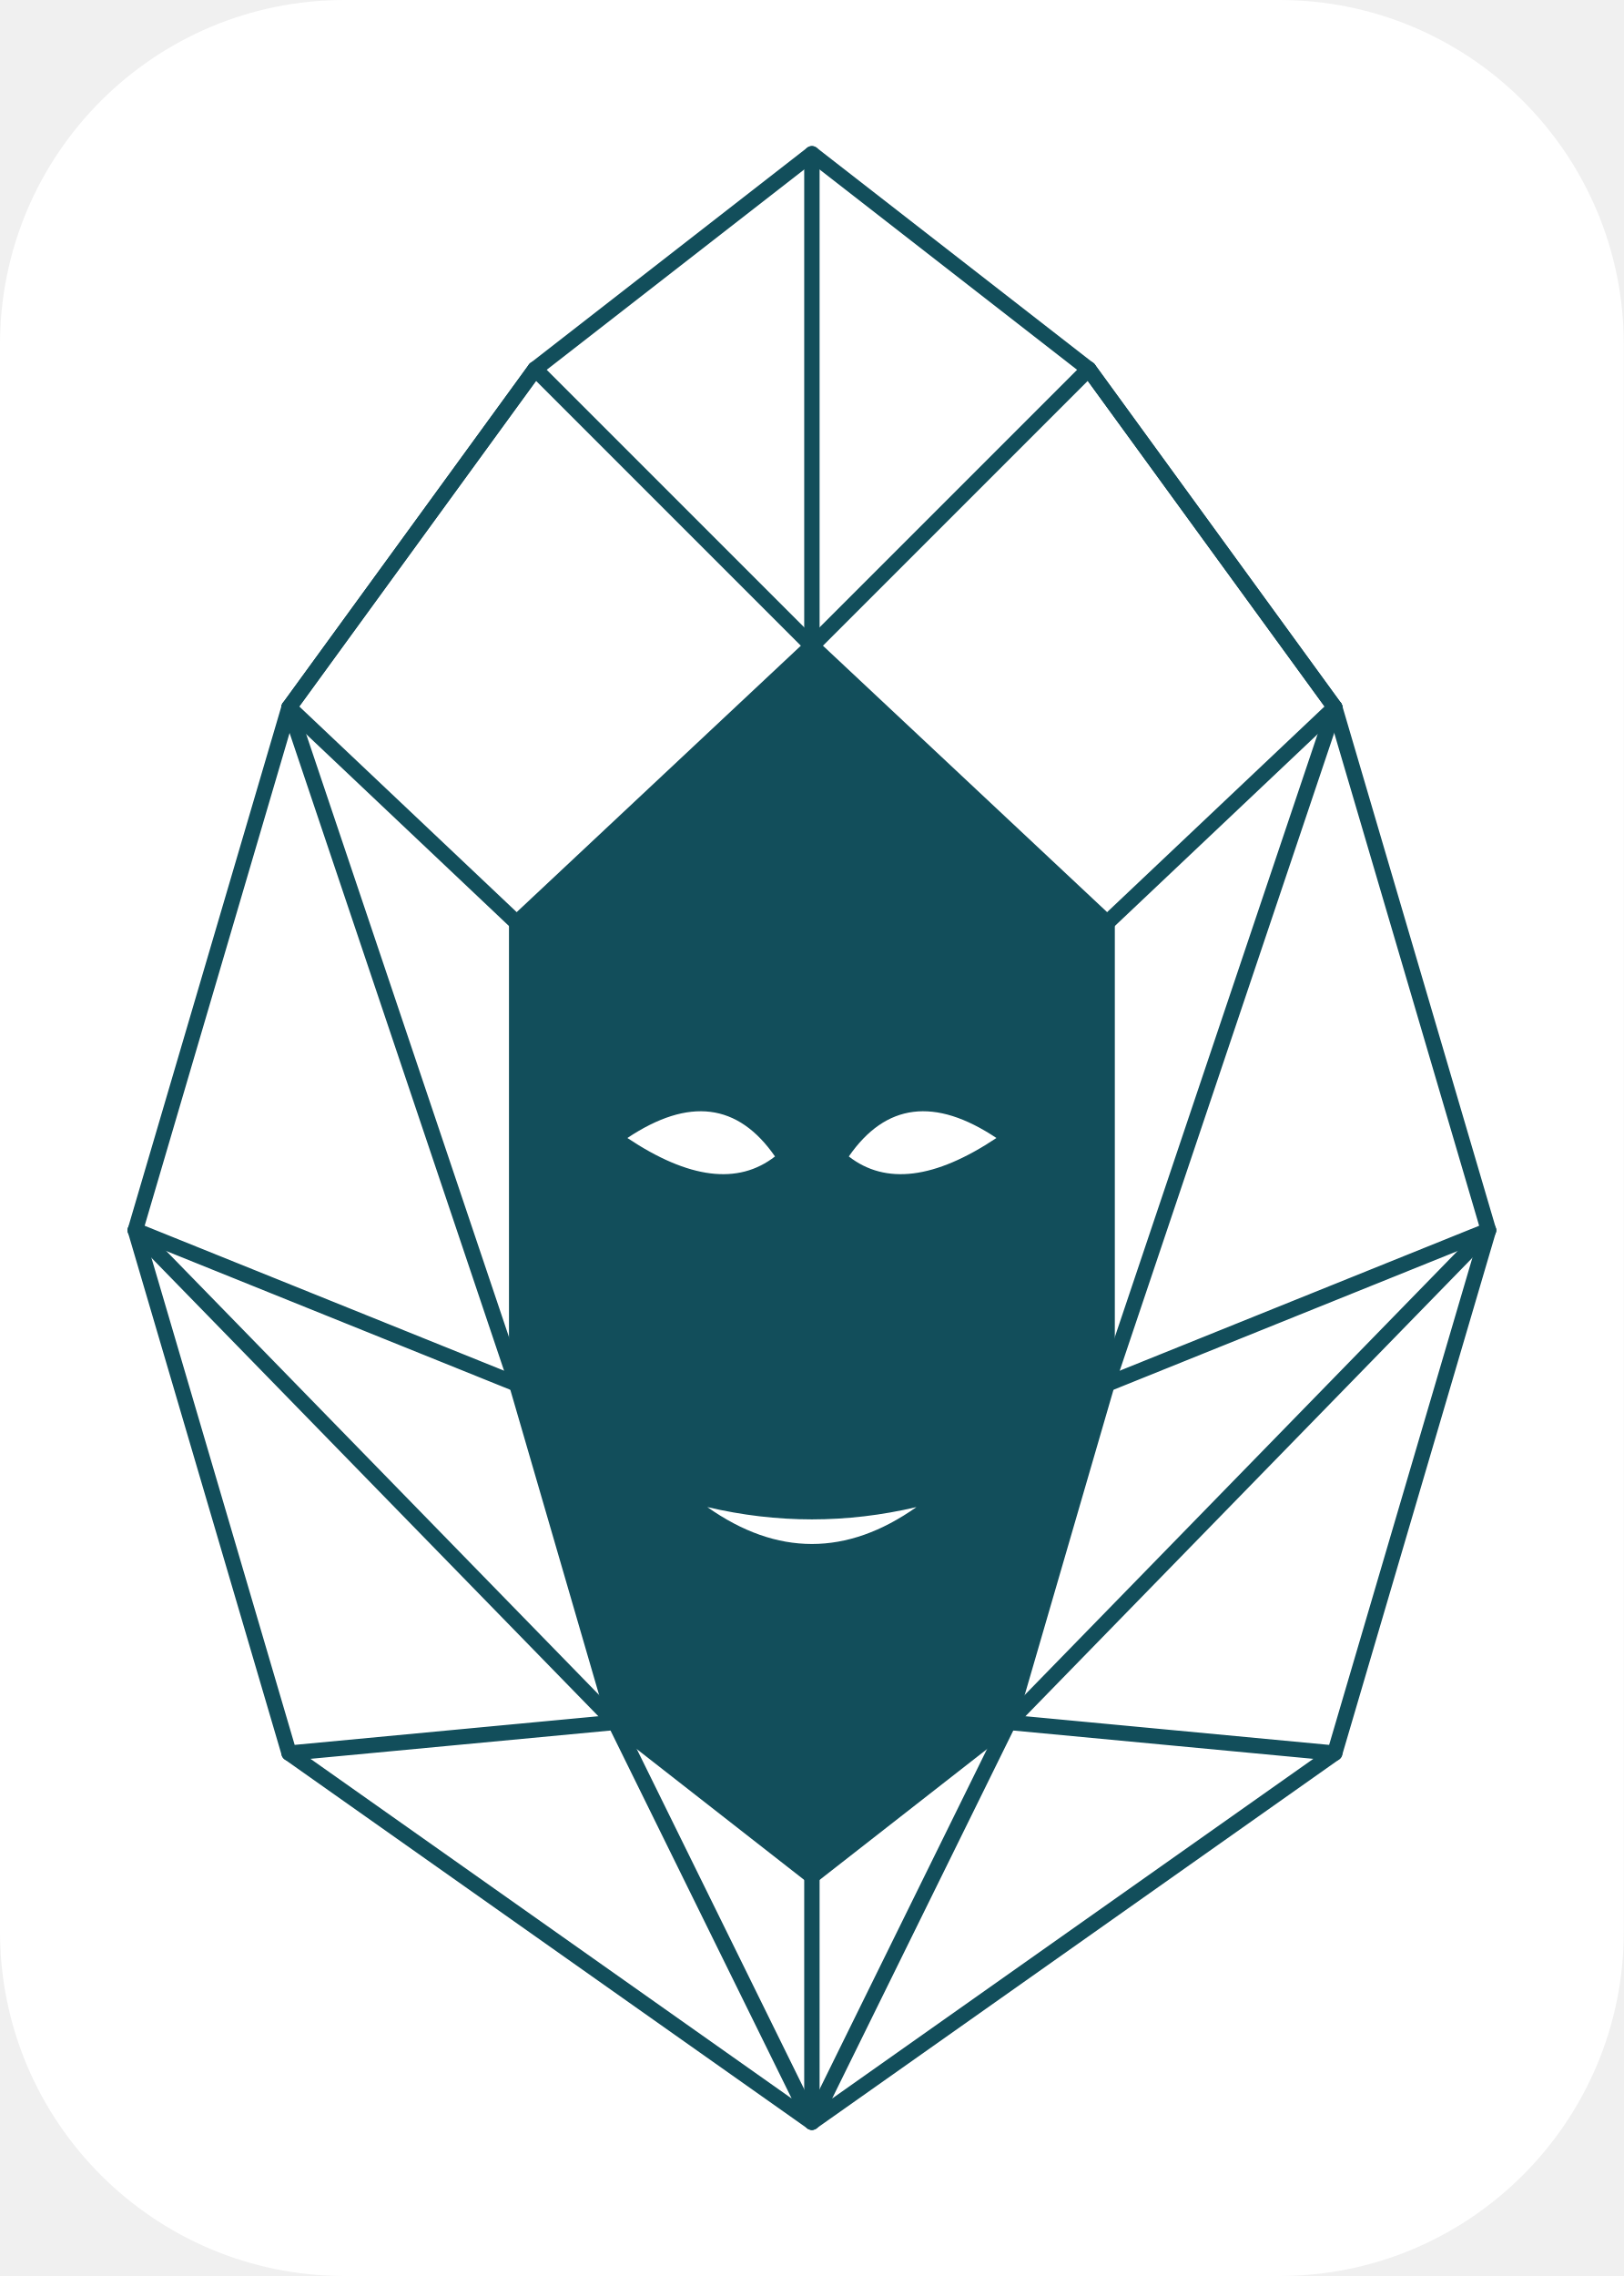
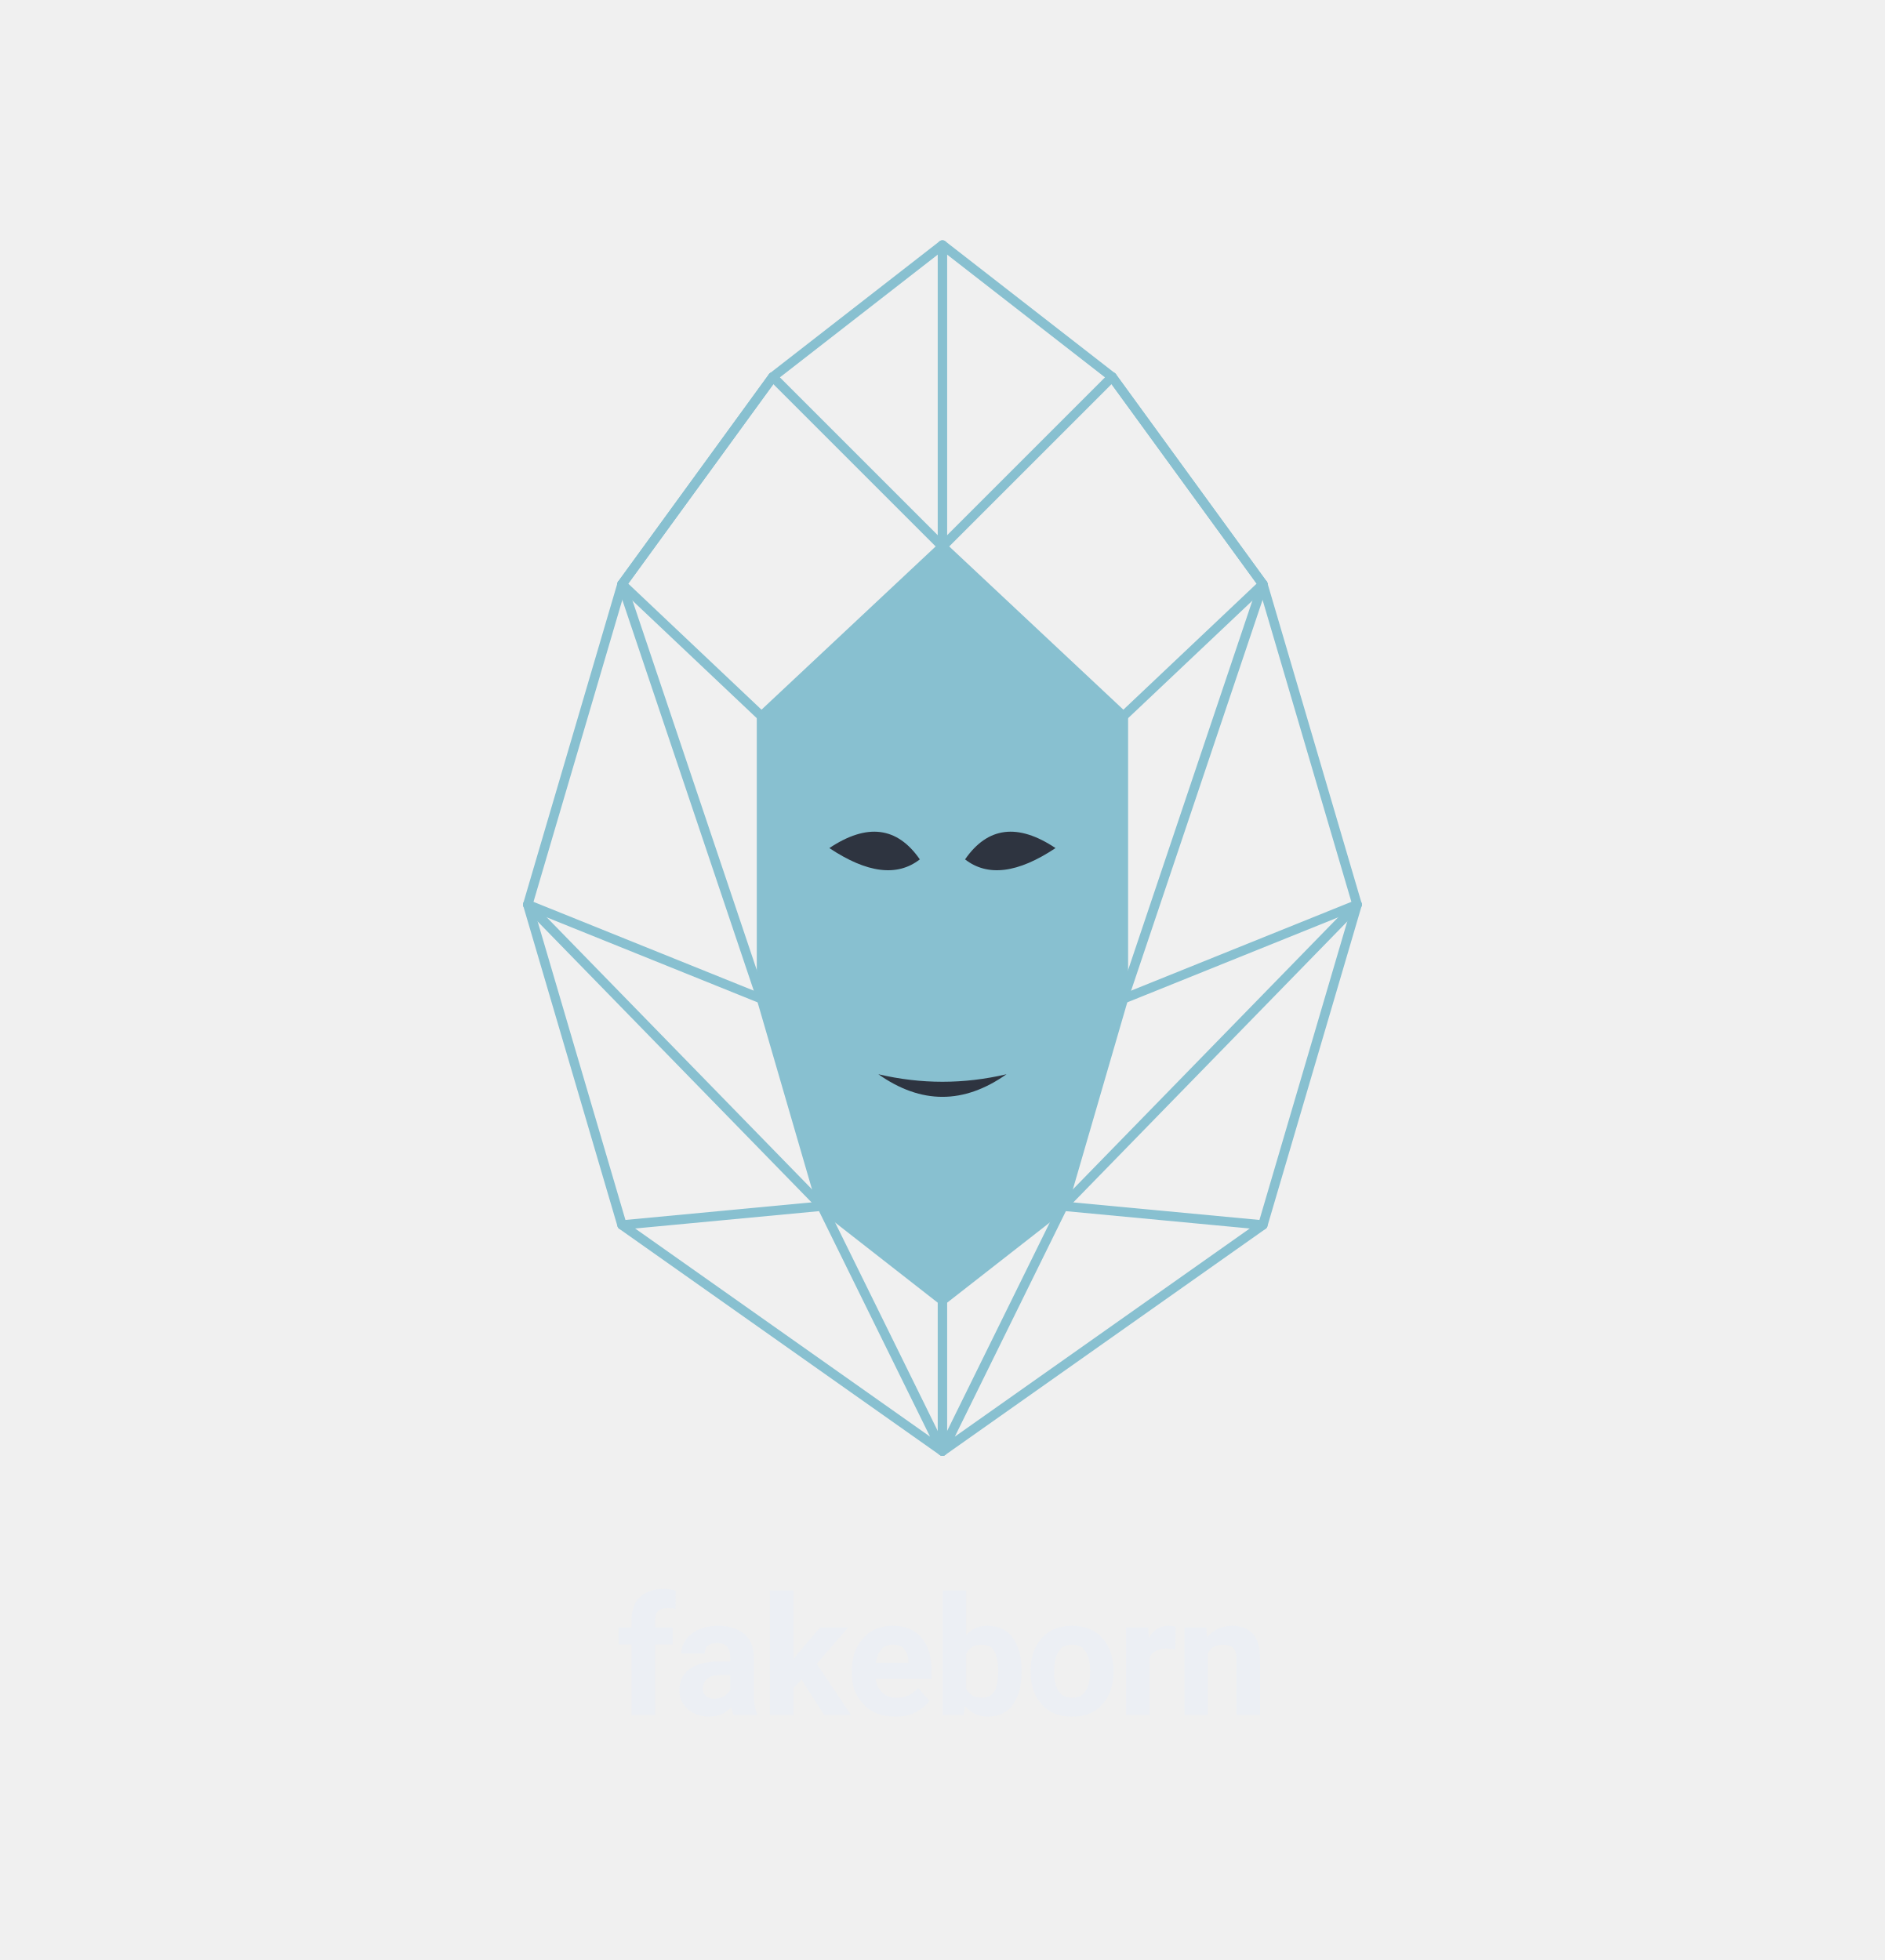
- <svg xmlns="http://www.w3.org/2000/svg" viewBox="118 40 264 370">
+ <svg xmlns="http://www.w3.org/2000/svg" viewBox="0 0 500 520" width="100%" height="100%">
  <style>
    .bg { fill: transparent; }
-     .wireframe { stroke: #124E5B; stroke-width: 2.5; stroke-linecap: round; stroke-linejoin: round; fill: none; }
-     .mask-fill { fill: #124E5B; stroke: #124E5B; stroke-width: 2.5; stroke-linejoin: round; }
-     .feature-cutout { fill: #FFFFFF; }
-     .brand-text { font-family: system-ui, -apple-system, BlinkMacSystemFont, "Segoe UI", Roboto, sans-serif; font-weight: 700; font-size: 44px; fill: #1E293B; letter-spacing: -0.5px; }
+     .wireframe { stroke: #88C0D0; stroke-width: 2.5; stroke-linecap: round; stroke-linejoin: round; fill: none; }
+     .mask-fill { fill: #88C0D0; stroke: #88C0D0; stroke-width: 2.5; stroke-linejoin: round; }
+     .feature-cutout { fill: #2E3440; }
+     .brand-text { font-family: system-ui, -apple-system, BlinkMacSystemFont, "Segoe UI", Roboto, sans-serif; font-weight: 700; font-size: 44px; fill: #ECEFF4; letter-spacing: -0.5px; }
  </style>
-   <rect x="118" y="40" width="264" height="370" rx="56" fill="#FFFFFF" />
+   <rect width="100%" height="100%" class="bg" />
  <g transform="translate(0, 10)">
    <path class="mask-fill" d="M 250,135 L 298,180 L 298,255 L 282,310 L 250,335 L 218,310 L 202,255 L 202,180 Z" />
    <path class="feature-cutout" d="M 220,215 Q 235,205 244,218 Q 235,225 220,215 Z" />
    <path class="feature-cutout" d="M 256,218 Q 265,205 280,215 Q 265,225 256,218 Z" />
    <path class="feature-cutout" d="M 233,275 Q 250,287 267,275 Q 250,279 233,275 Z" />
    <path class="wireframe" d="M 250,55 L 205,90 L 250,135 L 295,90 Z" />
    <path class="wireframe" d="M 205,90 L 165,145 L 202,180" />
    <path class="wireframe" d="M 295,90 L 335,145 L 298,180" />
    <path class="wireframe" d="M 165,145 L 140,230 L 202,255" />
    <path class="wireframe" d="M 335,145 L 360,230 L 298,255" />
    <path class="wireframe" d="M 140,230 L 165,315 L 218,310" />
    <path class="wireframe" d="M 360,230 L 335,315 L 282,310" />
    <path class="wireframe" d="M 165,315 L 250,375 L 218,310" />
    <path class="wireframe" d="M 335,315 L 250,375 L 282,310" />
    <path class="wireframe" d="M 250,375 L 250,335" />
    <path class="wireframe" d="M 250,55 L 250,135" />
    <path class="wireframe" d="M 205,90 L 165,145 M 295,90 L 335,145" />
    <path class="wireframe" d="M 165,145 L 202,255 M 335,145 L 298,255" />
    <path class="wireframe" d="M 140,230 L 218,310 M 360,230 L 282,310" />
  </g>
+   <text x="250" y="455" text-anchor="middle" class="brand-text">fakeborn</text>
</svg>
